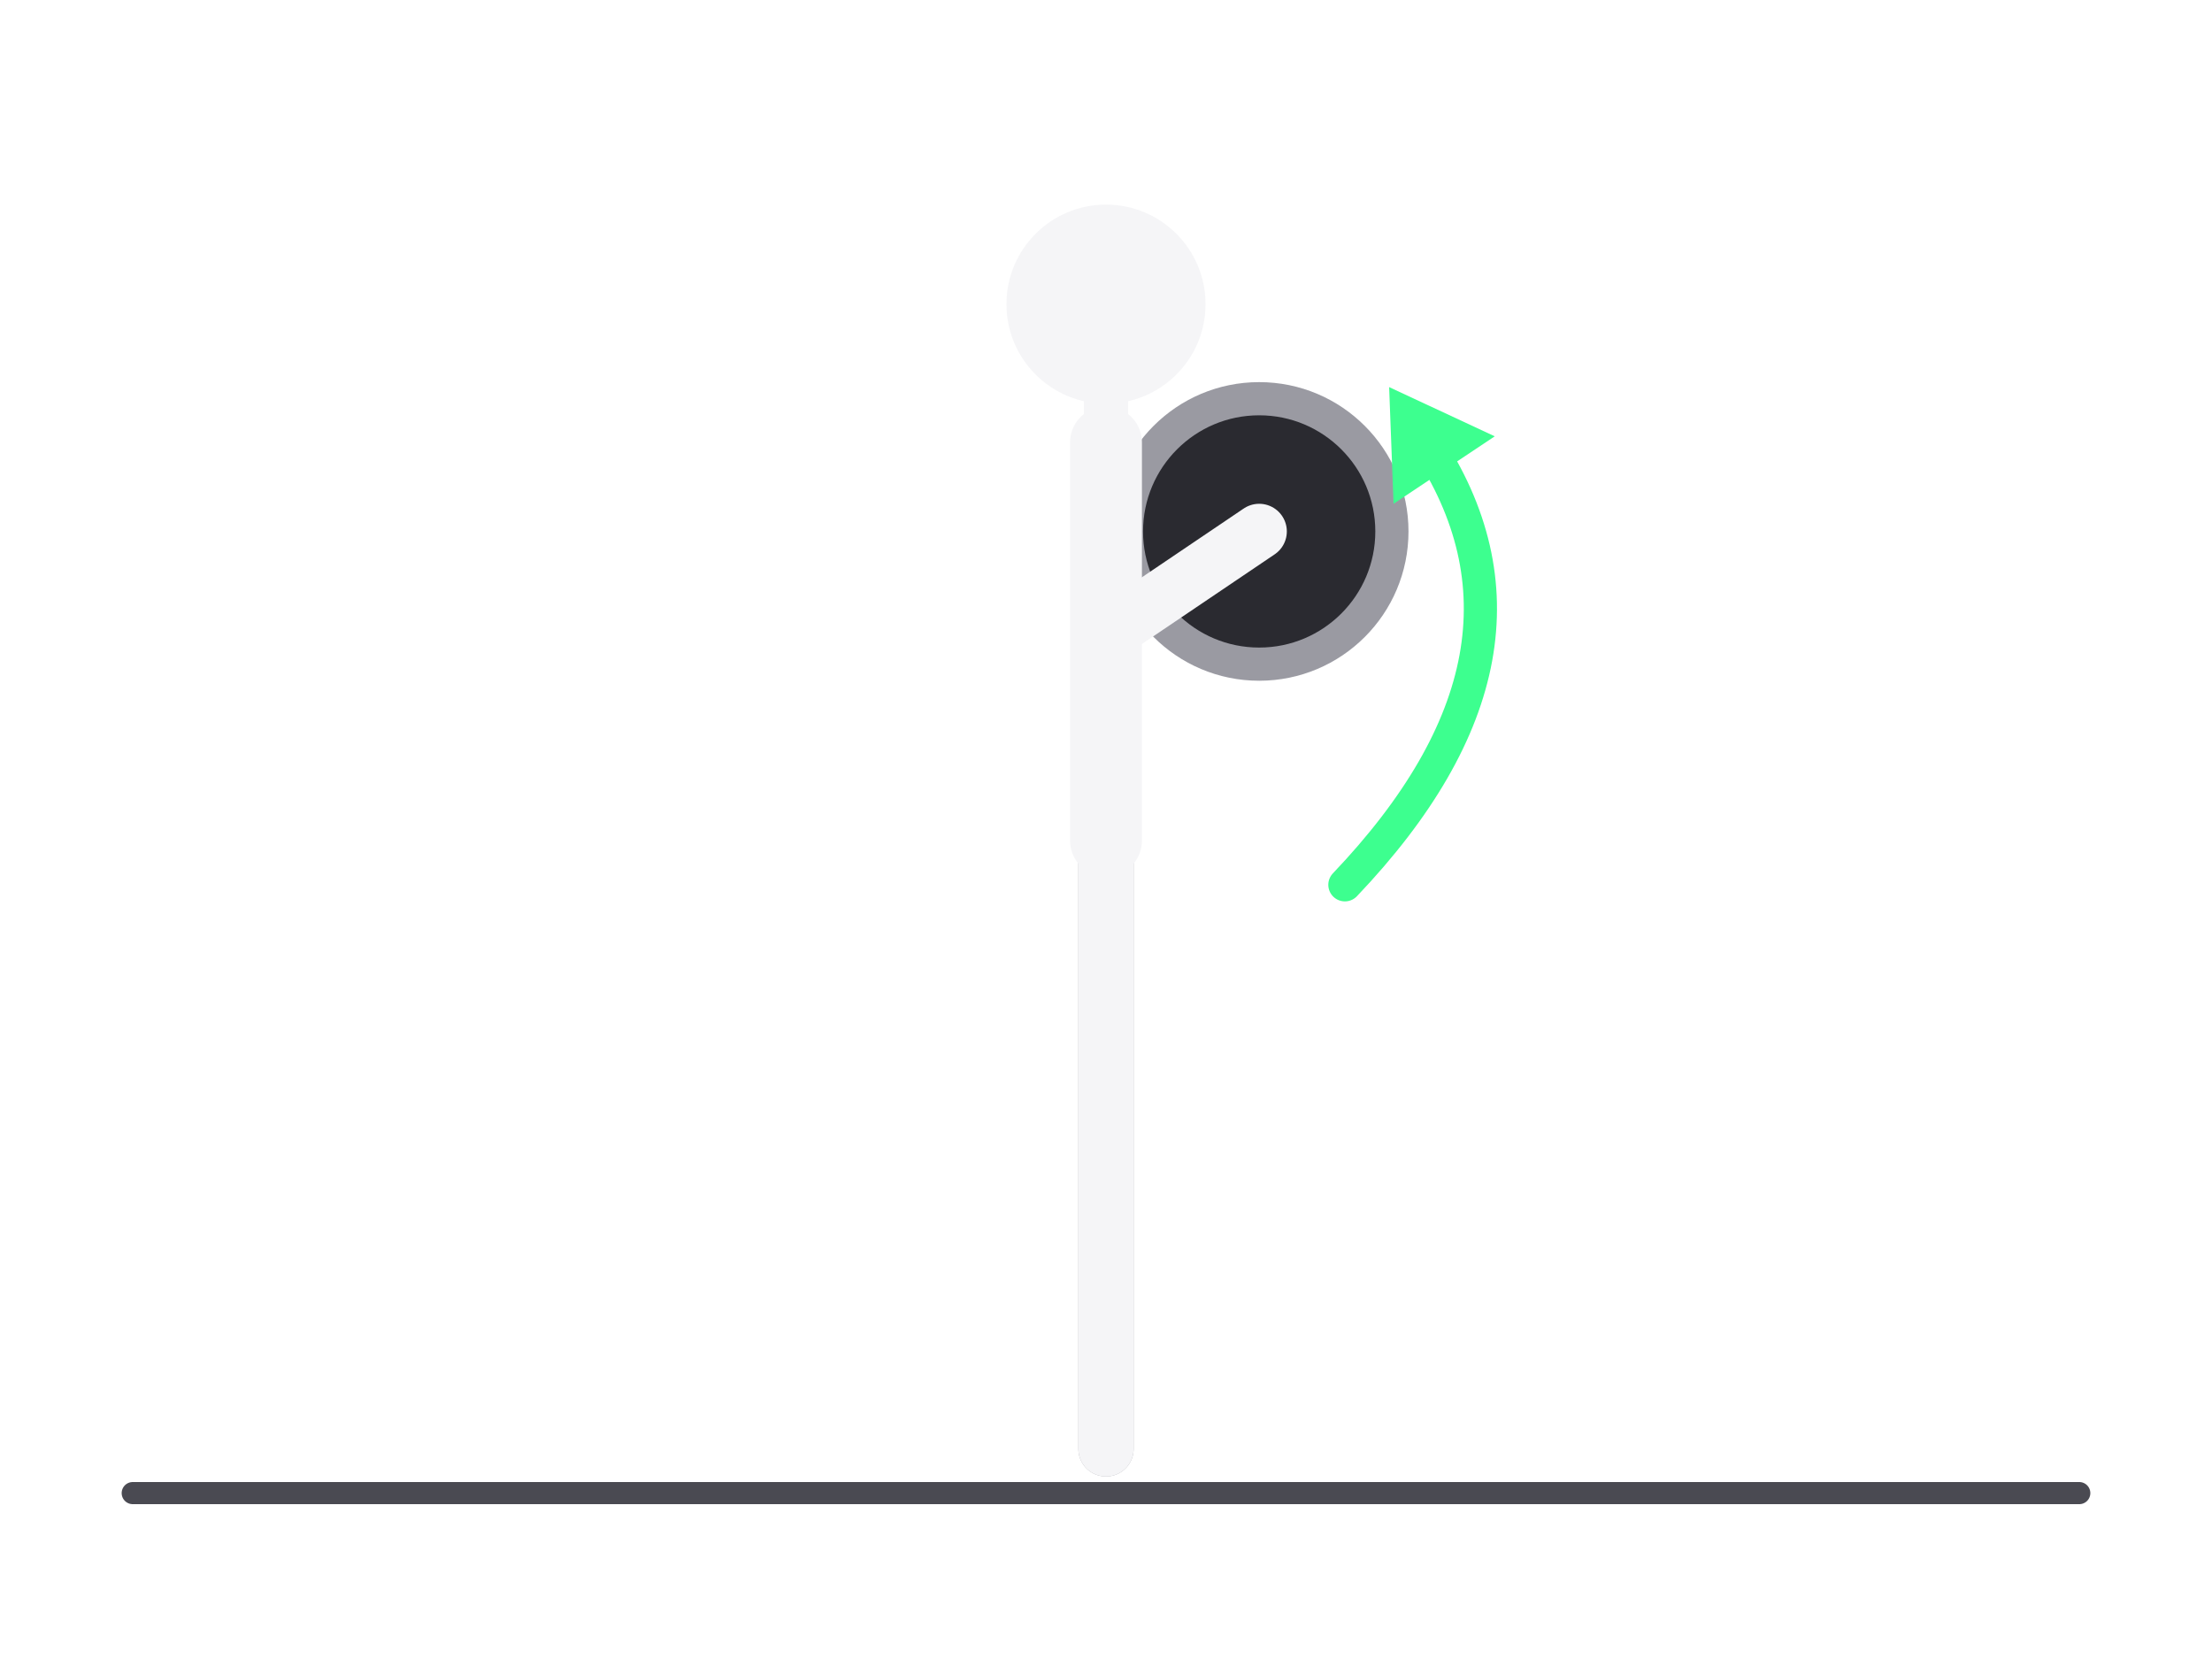
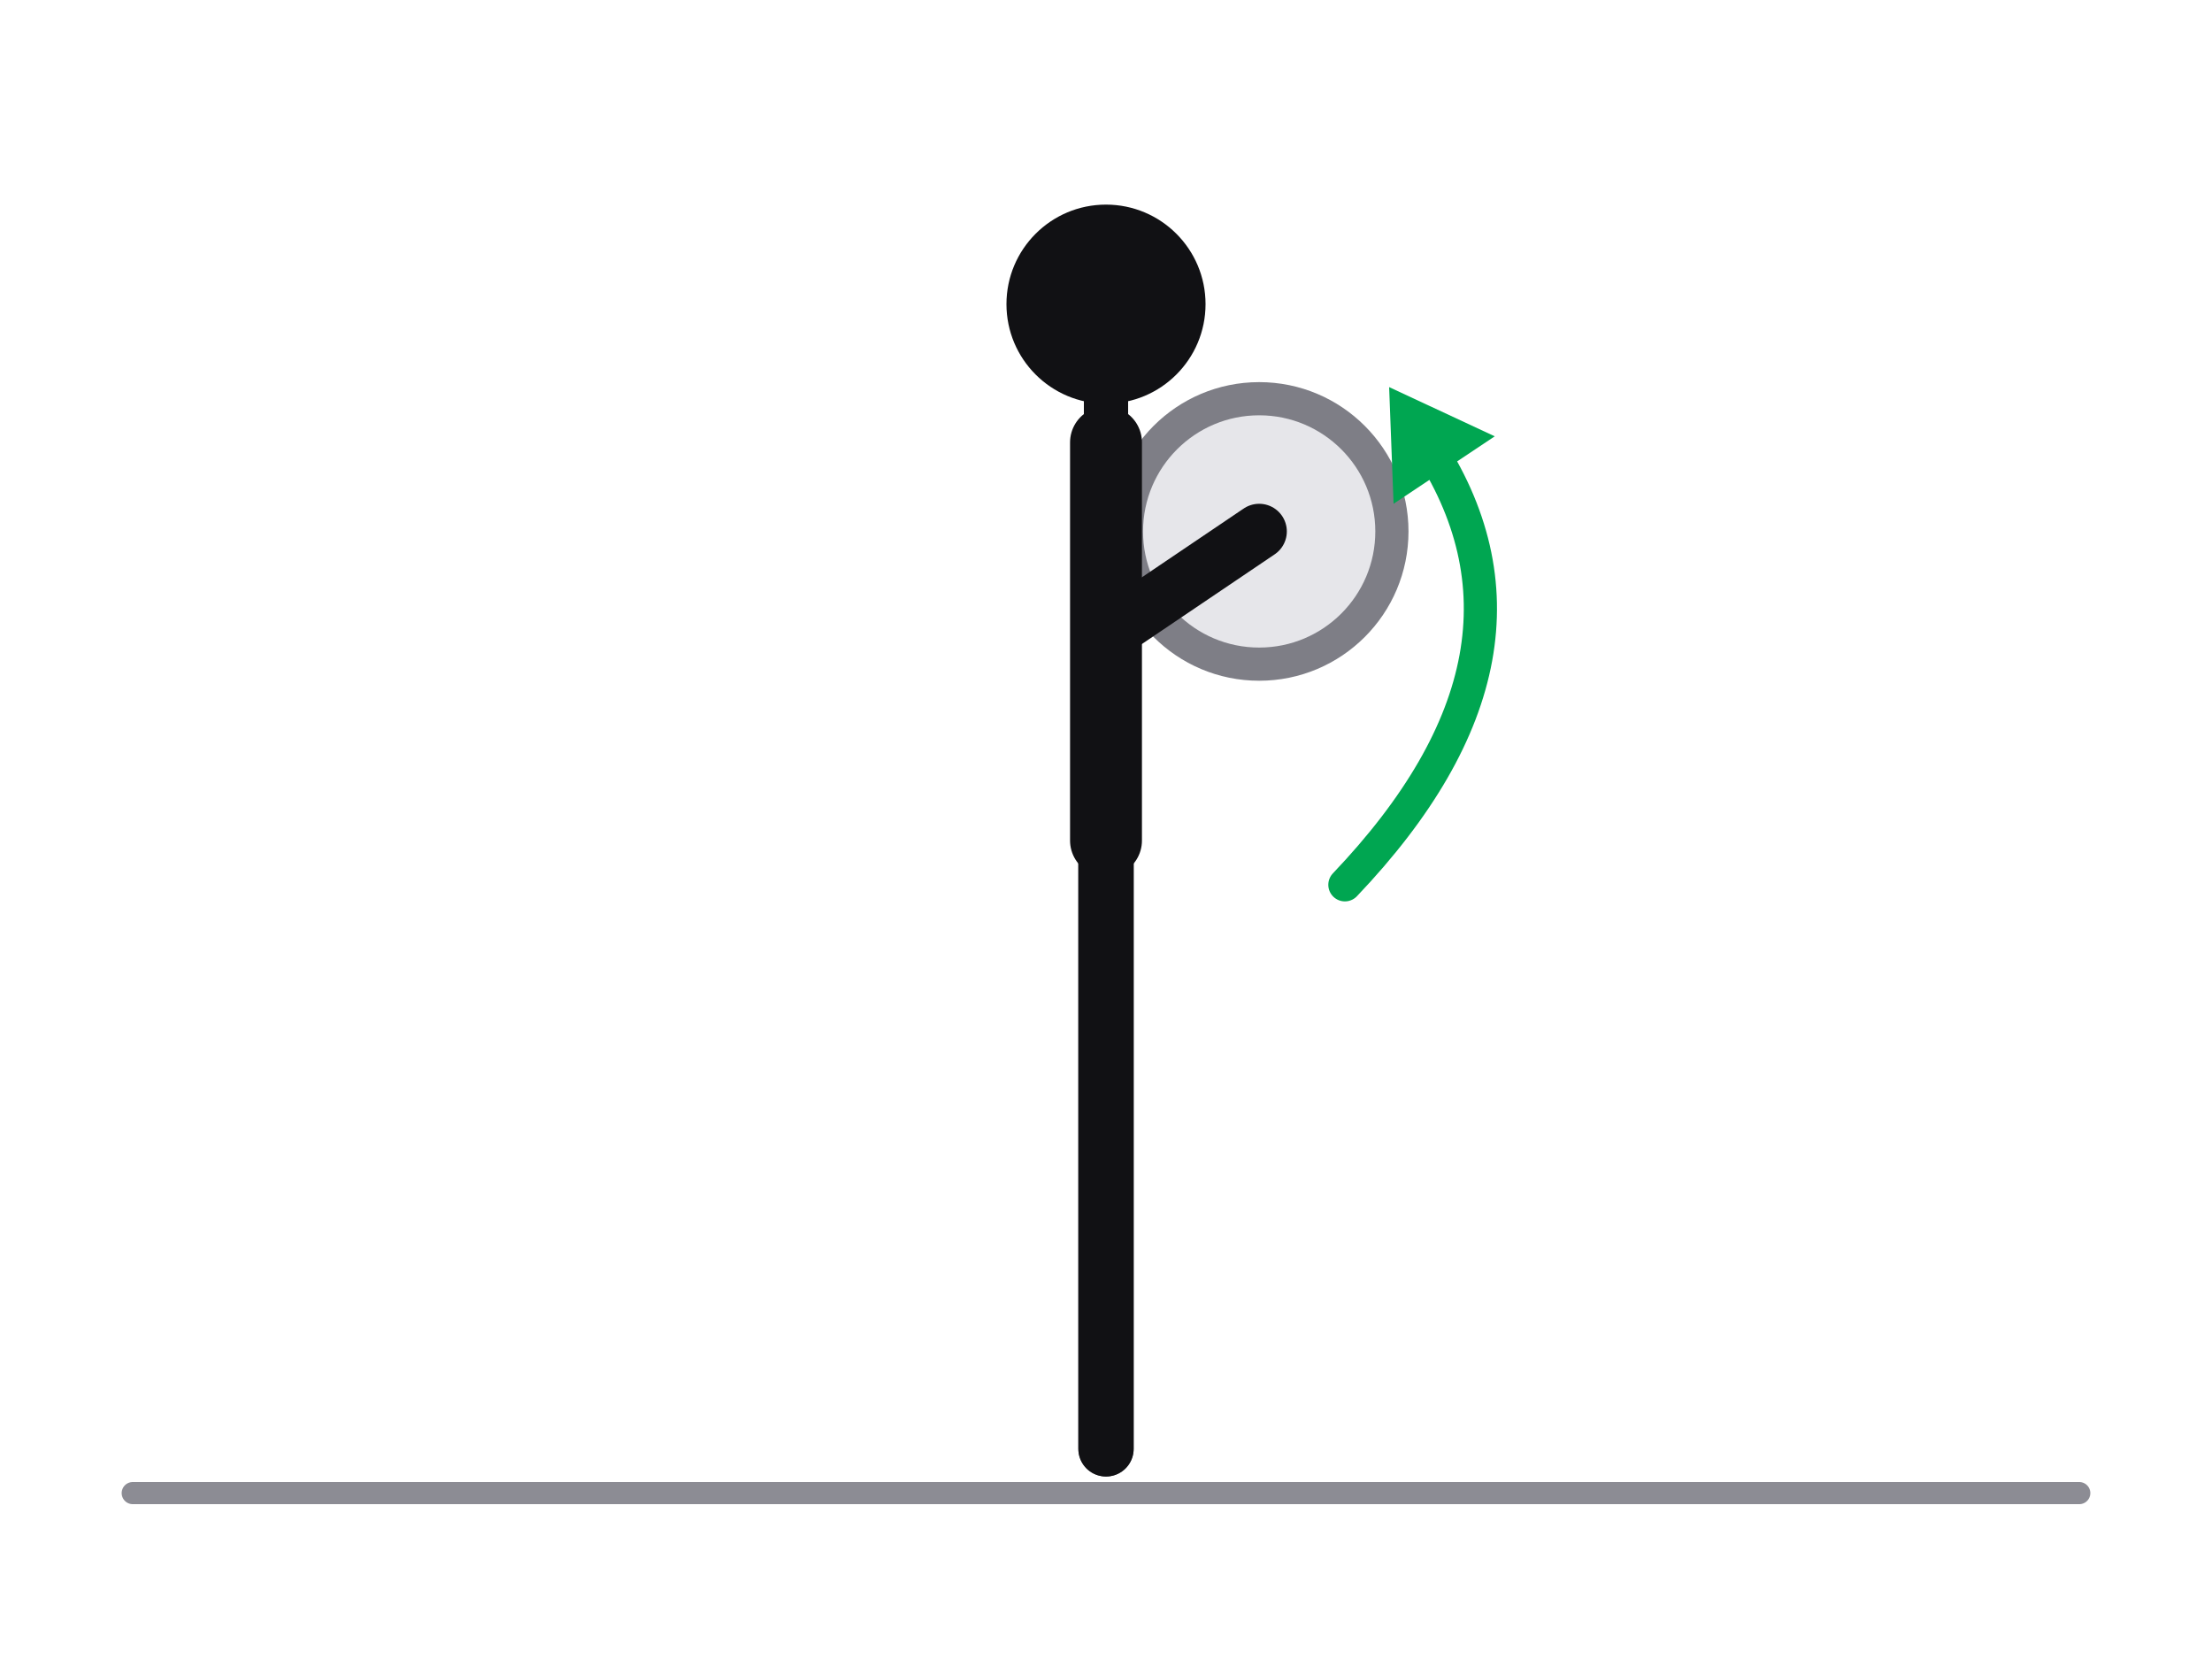
<svg xmlns="http://www.w3.org/2000/svg" viewBox="0 0 400 300" role="img" aria-label="EZ-bar curl">
  <g stroke-linecap="round" stroke-linejoin="round">
-     <line x1="24" y1="270" x2="376" y2="270" stroke="#4A4A52" stroke-width="4" />
-     <circle cx="227.7" cy="96.1" r="24" fill="#2A2A30" stroke="#9A9AA2" stroke-width="6" />
-     <circle cx="227.7" cy="96.1" r="4" fill="#9A9AA2" />
-     <polyline points="200,152 200,206 200,262" fill="none" stroke="#A3A3AB" stroke-width="10" />
-     <polyline points="200,80 198.8,114 199.9,146" fill="none" stroke="#A3A3AB" stroke-width="10" />
-     <line x1="200" y1="80" x2="200" y2="152" stroke="#F5F5F7" stroke-width="13" />
-     <line x1="200" y1="80" x2="200" y2="55" stroke="#F5F5F7" stroke-width="8" />
-     <polyline points="200,152 200,206 200,262" fill="none" stroke="#F5F5F7" stroke-width="10" />
-     <polyline points="200,80 201.2,114 227.7,96.1" fill="none" stroke="#F5F5F7" stroke-width="10" />
-     <circle cx="200" cy="55" r="18" fill="#F5F5F7" />
-     <path d="M243.2 160 Q283.2 118 257.9 80" fill="none" stroke="#3DFF8F" stroke-width="6" />
-     <polygon points="251.2,70 270.3,78.9 252,91.1" fill="#3DFF8F" stroke="none" />
+     <line x1="24" y1="270" x2="376" y2="270" stroke="#8C8C94" stroke-width="4" />
+     <circle cx="227.7" cy="96.1" r="24" fill="#E6E6EA" stroke="#7E7E86" stroke-width="6" />
+     <circle cx="227.7" cy="96.1" r="4" fill="#7E7E86" />
+     <polyline points="200,152 200,206 200,262" fill="none" stroke="#4F4F57" stroke-width="10" />
+     <polyline points="200,80 198.8,114 199.9,146" fill="none" stroke="#4F4F57" stroke-width="10" />
+     <line x1="200" y1="80" x2="200" y2="152" stroke="#111114" stroke-width="13" />
+     <line x1="200" y1="80" x2="200" y2="55" stroke="#111114" stroke-width="8" />
+     <polyline points="200,152 200,206 200,262" fill="none" stroke="#111114" stroke-width="10" />
+     <polyline points="200,80 201.2,114 227.7,96.1" fill="none" stroke="#111114" stroke-width="10" />
+     <circle cx="200" cy="55" r="18" fill="#111114" />
+     <path d="M243.2 160 Q283.2 118 257.9 80" fill="none" stroke="#00A651" stroke-width="6" />
+     <polygon points="251.2,70 270.3,78.9 252,91.1" fill="#00A651" stroke="none" />
  </g>
</svg>
